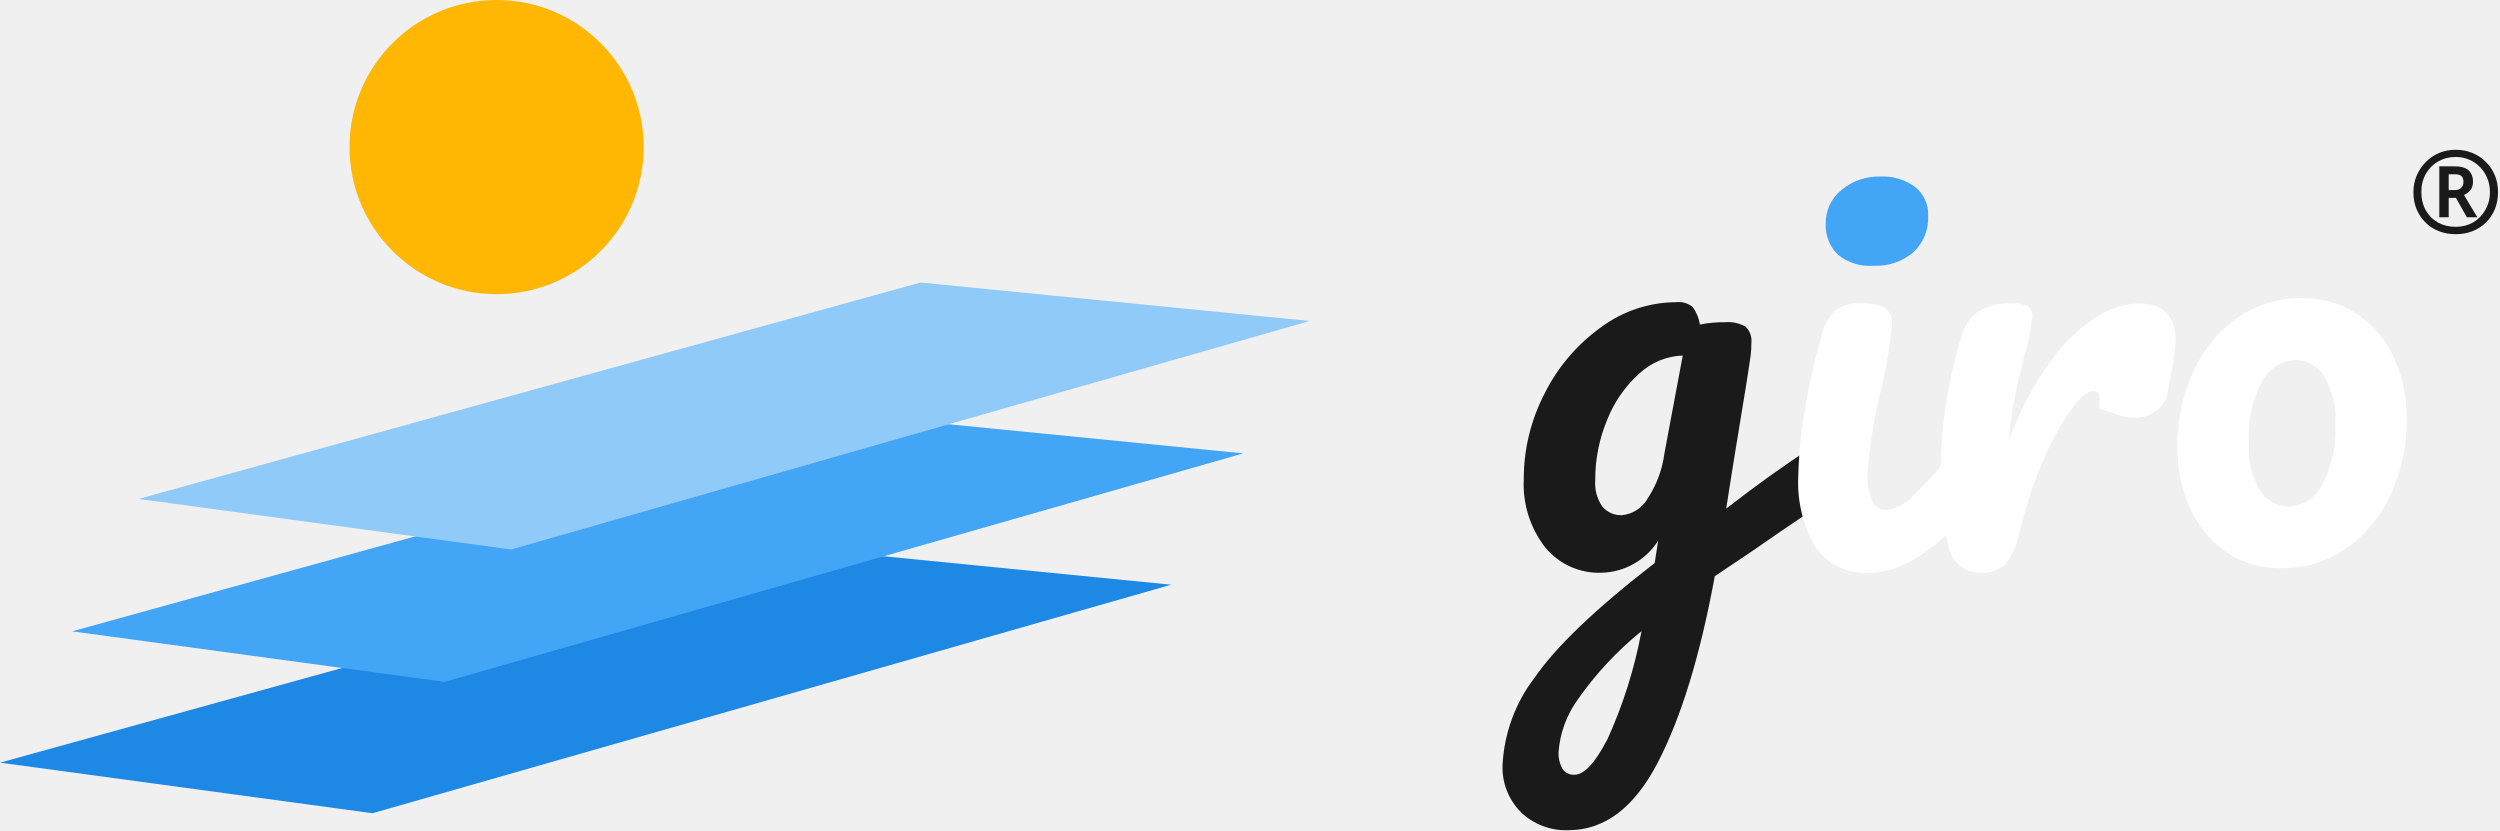
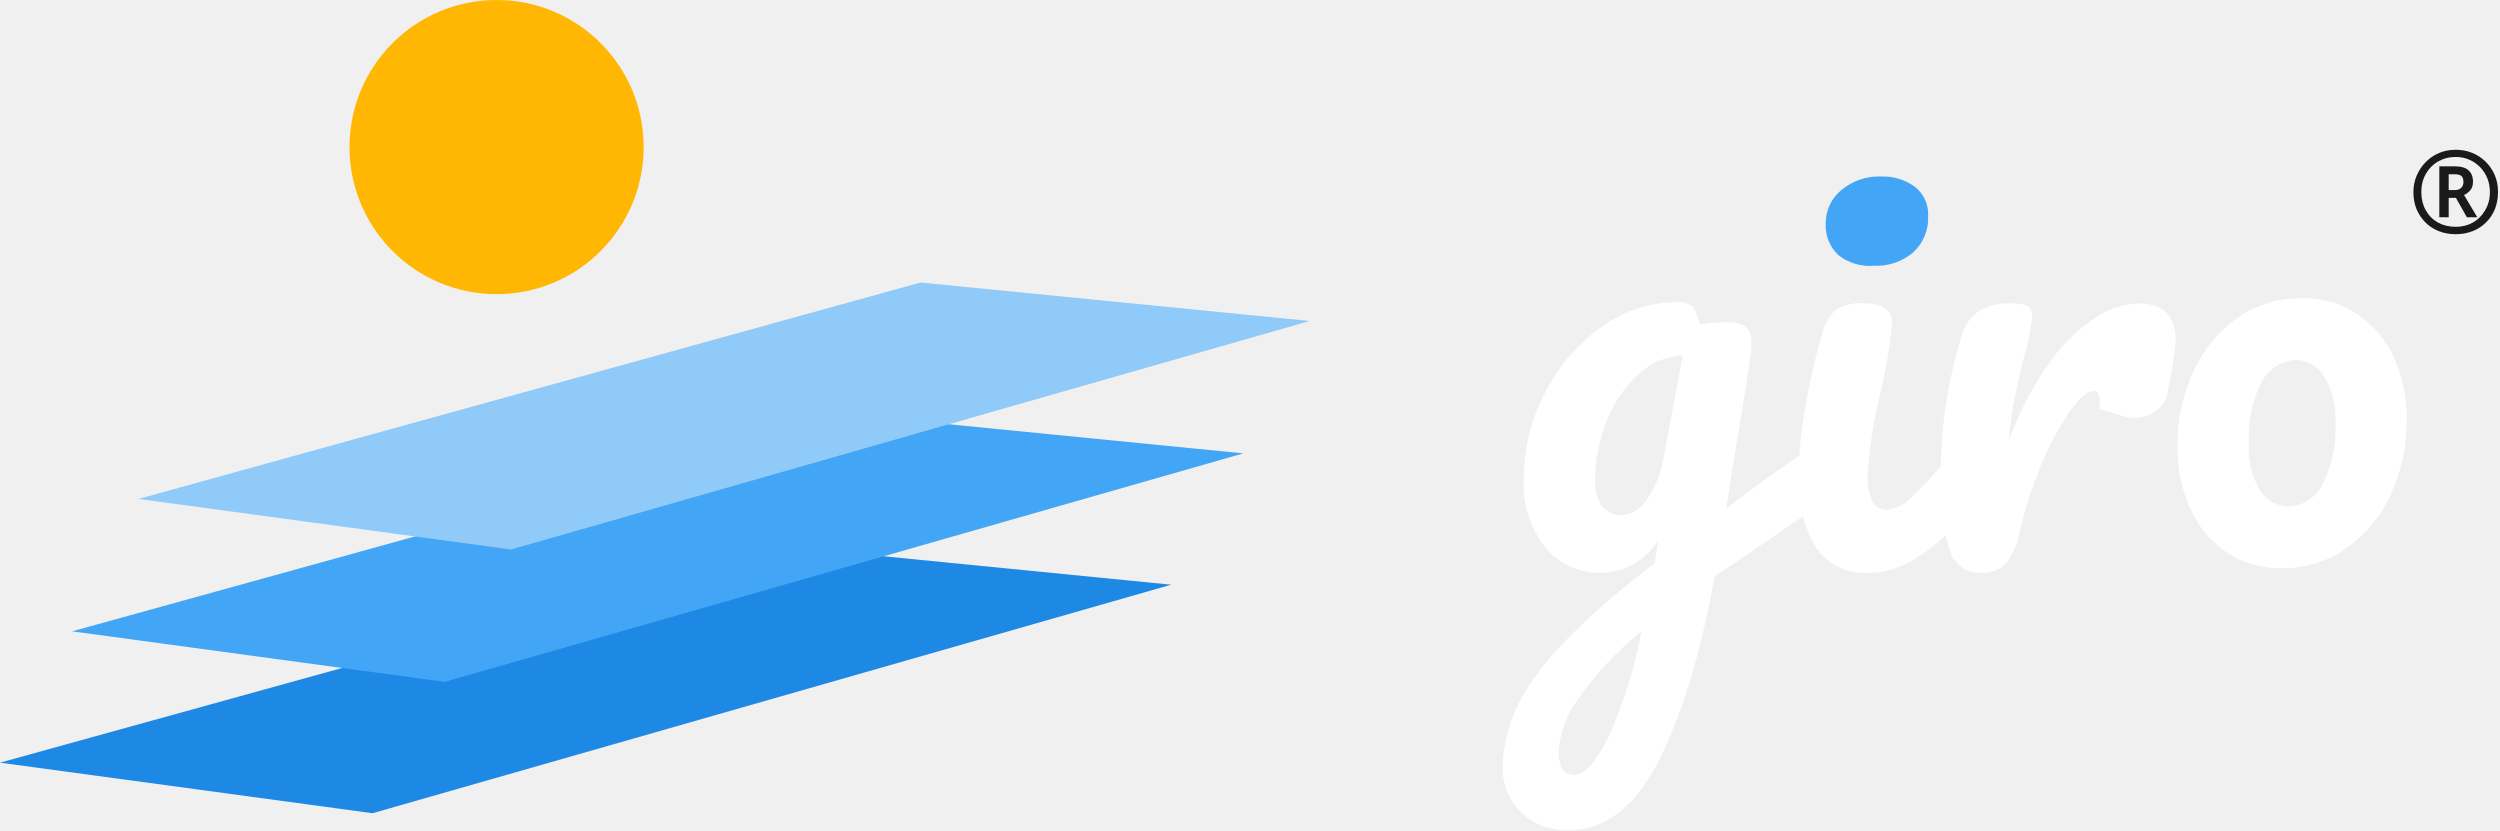
<svg xmlns="http://www.w3.org/2000/svg" width="216.977" height="72.051" viewBox="0 0 216.977 72.051">
  <g id="Artboard_20_copy_3_Giro_Logos_UI_Pick" transform="translate(-196.43 -380.28)">
    <g id="Group_32" transform="translate(196.43 380.28)">
      <path id="Path_22" d="M196.43,517.764,264.3,498.98l33.777,3.339-69.316,19.834" transform="translate(-196.43 -451.572)" fill="#1e88e5" />
      <circle id="Ellipse_5" cx="12.765" cy="12.765" r="12.765" transform="translate(30.334)" fill="#ffb703" />
      <path id="Path_23" d="M212.1,489.224l67.866-18.784,33.777,3.339-69.312,19.834" transform="translate(-205.841 -434.43)" fill="#42a5f5" />
      <path id="Path_24" d="M226.53,460.454,294.4,441.67l33.777,3.339-69.316,19.834" transform="translate(-214.508 -417.151)" fill="#90caf9" />
    </g>
    <g id="Group_33" transform="translate(326.837 395.593)">
-       <path id="Path_25" d="M551.86,458.835a3.009,3.009,0,0,1,.371,1.566,3.787,3.787,0,0,1-.347,1.785,3.241,3.241,0,0,1-1.09,1.142q-4.271,2.882-6.255,4.27l-3.179,2.133Q539.473,480,536.42,485.89t-7.768,5.883a5.608,5.608,0,0,1-4.122-1.566,5.494,5.494,0,0,1-1.59-4.094,13.6,13.6,0,0,1,2.78-7.573q2.78-4.044,10.424-9.953l.3-1.937a5.986,5.986,0,0,1-4.913,2.78,6.026,6.026,0,0,1-4.913-2.233,8.923,8.923,0,0,1-1.837-5.859,16.111,16.111,0,0,1,1.837-7.521,15.672,15.672,0,0,1,4.889-5.707,11.015,11.015,0,0,1,6.478-2.161,1.928,1.928,0,0,1,1.466.423,3.571,3.571,0,0,1,.619,1.514,10.72,10.72,0,0,1,2.185-.2,3.138,3.138,0,0,1,1.761.371,1.706,1.706,0,0,1,.519,1.466,7.272,7.272,0,0,1-.048.943q-.2,1.54-1.242,7.792c-.132.795-.272,1.661-.423,2.608s-.307,1.945-.471,3q3.822-2.978,7.349-5.264a2.264,2.264,0,0,1,1.142-.4,1.142,1.142,0,0,1,1.018.619ZM532,483.981a40.778,40.778,0,0,0,3-9.482,28.921,28.921,0,0,0-5.512,5.907,8.893,8.893,0,0,0-1.689,4.617,2.692,2.692,0,0,0,.323,1.39,1.144,1.144,0,0,0,1.066.547q1.24,0,2.8-2.98Zm3.5-20.948a9.247,9.247,0,0,0,1.49-3.97l1.59-8.487a5.855,5.855,0,0,0-3.774,1.566,10.665,10.665,0,0,0-2.78,4,13.456,13.456,0,0,0-1.042,5.264,3.538,3.538,0,0,0,.619,2.285,2.111,2.111,0,0,0,1.713.743,2.894,2.894,0,0,0,2.185-1.39Z" transform="translate(-522.94 -435.034)" fill="#1a1a1a" />
+       <path id="Path_25" d="M551.86,458.835a3.009,3.009,0,0,1,.371,1.566,3.787,3.787,0,0,1-.347,1.785,3.241,3.241,0,0,1-1.09,1.142q-4.271,2.882-6.255,4.27l-3.179,2.133Q539.473,480,536.42,485.89t-7.768,5.883a5.608,5.608,0,0,1-4.122-1.566,5.494,5.494,0,0,1-1.59-4.094,13.6,13.6,0,0,1,2.78-7.573q2.78-4.044,10.424-9.953l.3-1.937a5.986,5.986,0,0,1-4.913,2.78,6.026,6.026,0,0,1-4.913-2.233,8.923,8.923,0,0,1-1.837-5.859,16.111,16.111,0,0,1,1.837-7.521,15.672,15.672,0,0,1,4.889-5.707,11.015,11.015,0,0,1,6.478-2.161,1.928,1.928,0,0,1,1.466.423,3.571,3.571,0,0,1,.619,1.514,10.72,10.72,0,0,1,2.185-.2,3.138,3.138,0,0,1,1.761.371,1.706,1.706,0,0,1,.519,1.466,7.272,7.272,0,0,1-.048.943q-.2,1.54-1.242,7.792c-.132.795-.272,1.661-.423,2.608s-.307,1.945-.471,3q3.822-2.978,7.349-5.264a2.264,2.264,0,0,1,1.142-.4,1.142,1.142,0,0,1,1.018.619ZM532,483.981a40.778,40.778,0,0,0,3-9.482,28.921,28.921,0,0,0-5.512,5.907,8.893,8.893,0,0,0-1.689,4.617,2.692,2.692,0,0,0,.323,1.39,1.144,1.144,0,0,0,1.066.547q1.24,0,2.8-2.98Zm3.5-20.948a9.247,9.247,0,0,0,1.49-3.97l1.59-8.487a5.855,5.855,0,0,0-3.774,1.566,10.665,10.665,0,0,0-2.78,4,13.456,13.456,0,0,0-1.042,5.264,3.538,3.538,0,0,0,.619,2.285,2.111,2.111,0,0,0,1.713.743,2.894,2.894,0,0,0,2.185-1.39Z" transform="translate(-522.94 -435.034)" fill="#fff" />
      <path id="Path_26" d="M588.666,467.3a11.065,11.065,0,0,1-1.466-6.055,37.275,37.275,0,0,1,.571-5.735,52.851,52.851,0,0,1,1.466-6.53,4.241,4.241,0,0,1,1.19-2.185,3.8,3.8,0,0,1,2.384-.6q2.534,0,2.532,1.689a39.148,39.148,0,0,1-.943,5.759,42.875,42.875,0,0,0-1.19,7.4,5.261,5.261,0,0,0,.4,2.285,1.379,1.379,0,0,0,1.342.795,3.735,3.735,0,0,0,2.233-1.242,43.956,43.956,0,0,0,3.575-3.922,1.739,1.739,0,0,1,1.342-.695,1.149,1.149,0,0,1,1.018.6,3.088,3.088,0,0,1,.371,1.638,4.579,4.579,0,0,1-.943,3.079q-4.913,6.009-9.186,6.007A5.165,5.165,0,0,1,588.666,467.3Z" transform="translate(-561.535 -435.185)" fill="#fff" />
      <path id="Path_27" d="M594.212,425.394a3.509,3.509,0,0,1-1.042-2.7,3.667,3.667,0,0,1,1.366-2.9,5.048,5.048,0,0,1,3.4-1.166,4.709,4.709,0,0,1,2.979.895,3.032,3.032,0,0,1,1.142,2.532,4.034,4.034,0,0,1-1.29,3.151,4.918,4.918,0,0,1-3.427,1.166,4.41,4.41,0,0,1-3.127-.967Z" transform="translate(-565.12 -418.62)" fill="#42a5f5" />
      <path id="Path_28" d="M635.334,446.21a7.252,7.252,0,0,0-3.6,1.142,14.371,14.371,0,0,0-4,3.822,28.2,28.2,0,0,0-3.67,6.95,35.2,35.2,0,0,1,.5-3.674q.3-1.486.795-3.475a18.938,18.938,0,0,0,.743-3.575,1.024,1.024,0,0,0-.4-.943,2.833,2.833,0,0,0-1.39-.248,5.162,5.162,0,0,0-2.856.671,3.732,3.732,0,0,0-1.466,2.109,40.494,40.494,0,0,0-1.833,12.262,19.087,19.087,0,0,0,.767,6.354,2.711,2.711,0,0,0,2.656,1.985,2.854,2.854,0,0,0,2.261-.819,7.811,7.811,0,0,0,1.266-3.151,35.852,35.852,0,0,1,1.933-5.759,23.384,23.384,0,0,1,2.408-4.393c.811-1.11,1.466-1.661,1.961-1.661.363,0,.547.264.547.791,0,.156-.016.407-.044.755,1.274.323,2.78,1.218,4.361.531a2.993,2.993,0,0,0,1.514-1.542,0,0,0,0,1,0,0c.064-.431.172-1.022.32-1.773a24.691,24.691,0,0,0,.447-3.127q0-3.229-3.227-3.227Z" transform="translate(-580.129 -435.191)" fill="#fff" />
      <path id="Path_29" d="M673.746,467.063a9.1,9.1,0,0,1-3.1-3.846A12.6,12.6,0,0,1,669.6,458.1a15.388,15.388,0,0,1,1.414-6.726,11.428,11.428,0,0,1,3.846-4.617,9.442,9.442,0,0,1,5.46-1.661,8.344,8.344,0,0,1,5.012,1.466,9.054,9.054,0,0,1,3.127,3.846,12.612,12.612,0,0,1,1.042,5.112,15.117,15.117,0,0,1-1.442,6.726,11.54,11.54,0,0,1-3.9,4.617,9.475,9.475,0,0,1-5.436,1.661,8.3,8.3,0,0,1-4.988-1.466Zm8.391-5.735a10.055,10.055,0,0,0,1.166-5.36,7.068,7.068,0,0,0-.994-4.122,2.886,2.886,0,0,0-2.384-1.39,3.438,3.438,0,0,0-2.956,1.813,10.05,10.05,0,0,0-1.166,5.388,7.033,7.033,0,0,0,.995,4.17,2.985,2.985,0,0,0,2.48,1.342,3.363,3.363,0,0,0,2.856-1.837Z" transform="translate(-611.024 -434.524)" fill="#fff" />
    </g>
    <text id="_" transform="translate(405.407 400.513)" fill="#1a1a1a" font-size="10" font-family="Montserrat-SemiBold, Montserrat" font-weight="600" letter-spacing="0.05em">
      <tspan x="0" y="0">®</tspan>
    </text>
  </g>
</svg>
